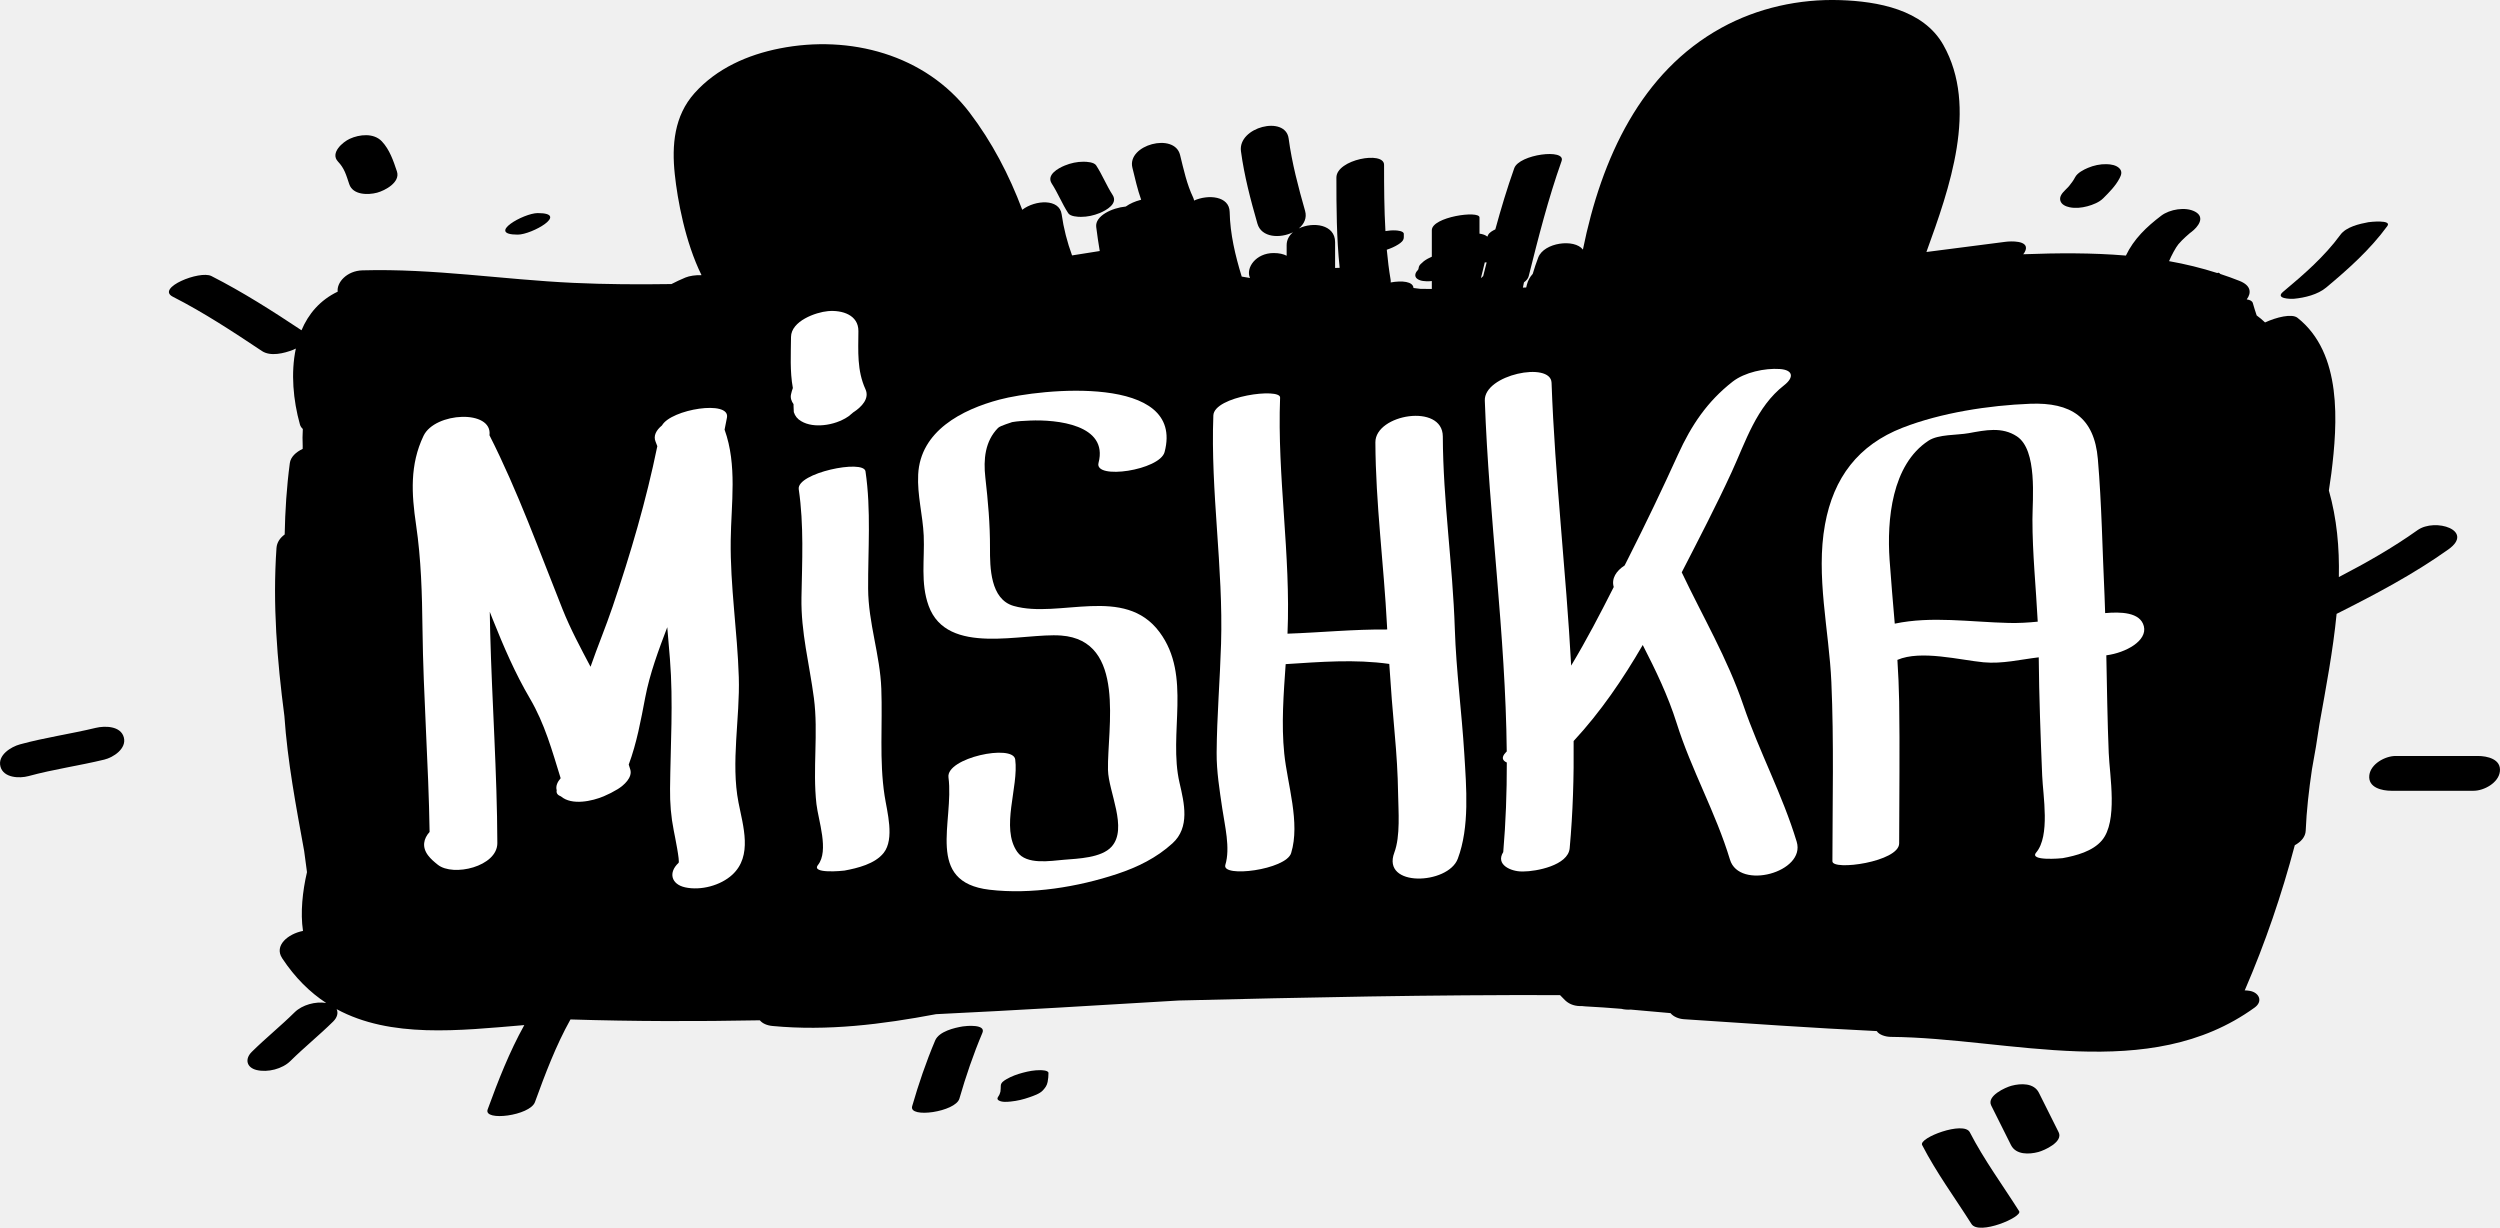
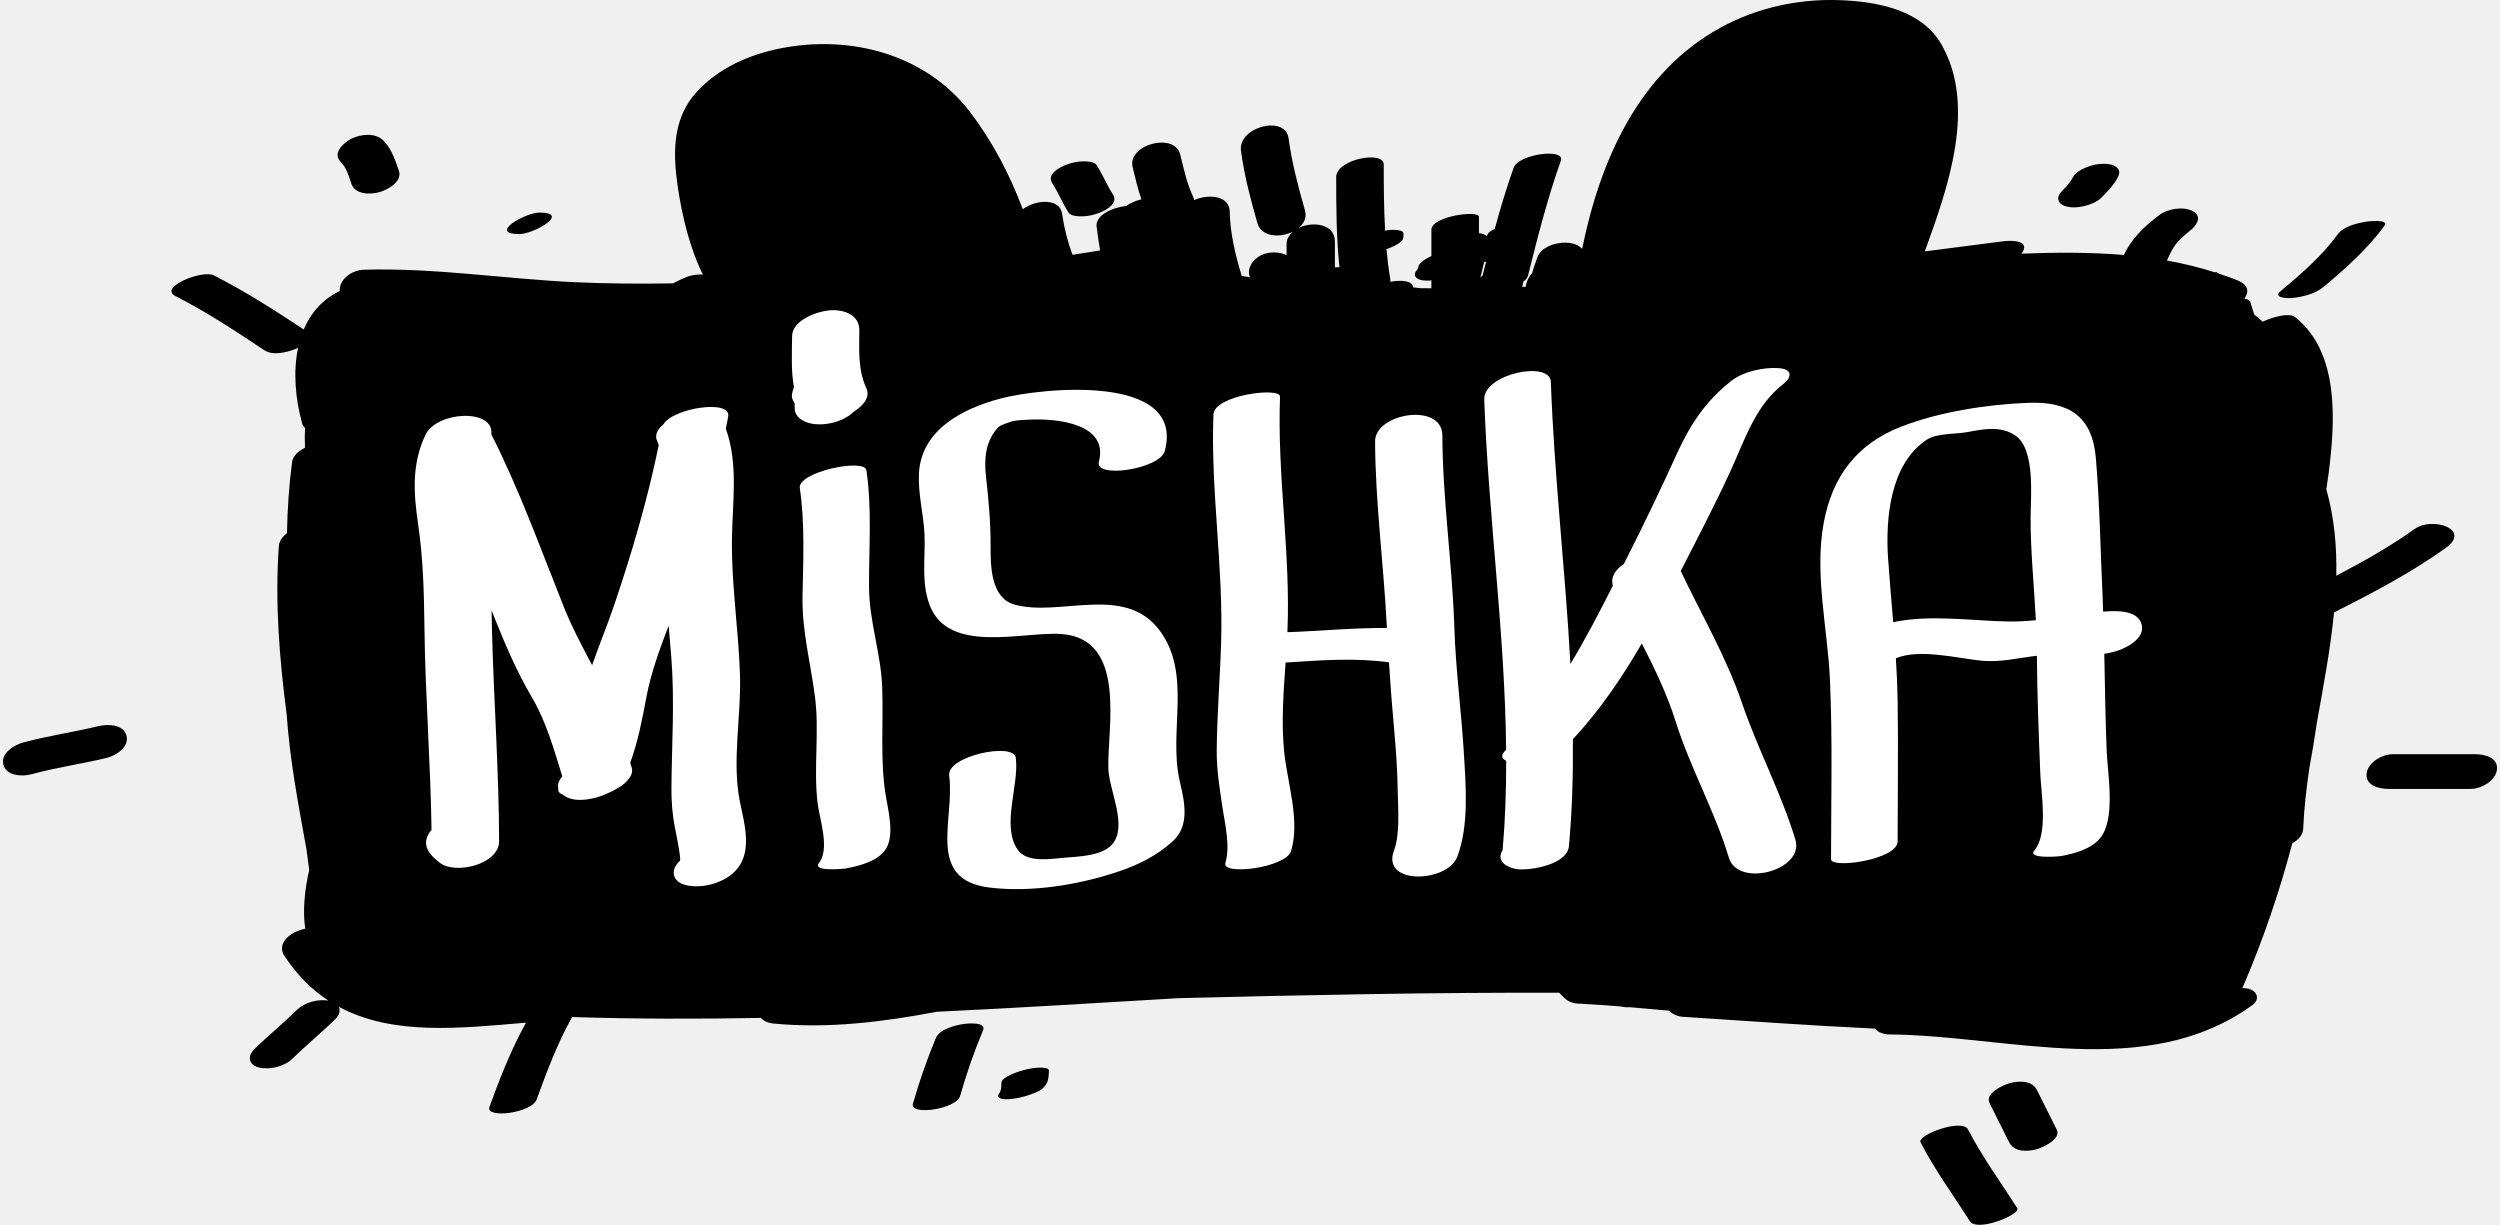
- <svg xmlns="http://www.w3.org/2000/svg" version="1.1" x="0px" y="0px" width="148.051px" height="72.707px" viewBox="0 0 148.051 72.707" enable-background="new 0 0 148.051 72.707" xml:space="preserve">
+ <svg xmlns="http://www.w3.org/2000/svg" version="1.1" x="0px" y="0px" width="149px" height="73px" viewBox="0 0 148.051 72.707" enable-background="new 0 0 148.051 72.707" xml:space="preserve">
  <g id="Layer_2">
    <g>
      <path d="M143.165,31.397c-1.481,1.055-3.053,1.942-4.657,2.777c0.037-1.747-0.119-3.465-0.591-5.127 c0.051-0.333,0.102-0.667,0.145-1.002c0.375-3.005,0.657-7.122-2.003-9.224c-0.335-0.265-1.249-0.035-1.922,0.274 c-0.157-0.151-0.322-0.289-0.496-0.415c-0.082-0.242-0.159-0.487-0.229-0.735c-0.035-0.12-0.168-0.188-0.36-0.215 c0.285-0.383,0.263-0.818-0.419-1.092c-0.378-0.152-0.759-0.287-1.143-0.413c-0.067-0.072-0.126-0.096-0.172-0.058 c-0.001,0.001-0.004,0.002-0.006,0.003c-0.938-0.3-1.893-0.533-2.859-0.705c0.138-0.331,0.396-0.813,0.552-1 c0.132-0.157,0.279-0.3,0.429-0.439c0.062-0.057,0.125-0.111,0.188-0.165c0.032-0.027,0.053-0.046,0.069-0.061 c0.02-0.014,0.046-0.034,0.084-0.062c0.38-0.288,0.846-0.865,0.221-1.202c-0.57-0.307-1.507-0.142-2.007,0.238 c-0.863,0.655-1.626,1.379-2.092,2.361c-2.01-0.169-4.05-0.155-6.079-0.078c0.062-0.076,0.112-0.158,0.141-0.25 c0.184-0.585-0.908-0.525-1.188-0.488c-1.562,0.205-3.125,0.407-4.688,0.604c1.367-3.773,3.083-8.578,1.001-12.264 c-1.19-2.106-3.906-2.579-6.098-2.652c-2.436-0.081-4.898,0.461-7.036,1.636c-4.762,2.618-7.11,7.71-8.21,13.138 c-0.497-0.657-2.301-0.425-2.645,0.468c-0.124,0.32-0.229,0.645-0.327,0.972c-0.16,0.174-0.282,0.386-0.345,0.637 c-0.015,0.056-0.027,0.111-0.041,0.167c-0.065,0.002-0.131,0.005-0.196,0.007c0.02-0.104,0.041-0.207,0.064-0.31 c0.146-0.109,0.247-0.232,0.28-0.366c0.574-2.296,1.156-4.588,1.948-6.82c0.269-0.756-2.511-0.399-2.804,0.426 c-0.424,1.193-0.786,2.403-1.12,3.622c-0.165,0.078-0.356,0.187-0.425,0.326c-0.017,0.034-0.031,0.07-0.047,0.104 c-0.107-0.093-0.271-0.151-0.466-0.178c0-0.319,0-0.639,0-0.959c0-0.432-2.823-0.034-2.823,0.757c0,0.522,0,1.046,0,1.568 c-0.167,0.072-0.327,0.158-0.472,0.266c-0.063,0.057-0.127,0.114-0.19,0.172c-0.073,0.071-0.113,0.152-0.12,0.245 c-0.007,0.026-0.013,0.053-0.023,0.078c-0.017,0.022-0.032,0.046-0.052,0.066c-0.126,0.128-0.184,0.335-0.027,0.467 c0.19,0.16,0.508,0.167,0.738,0.159c0.048-0.002,0.097-0.007,0.146-0.011c0,0.156,0,0.312,0,0.468 c-0.226-0.001-0.45-0.003-0.675-0.006l-0.411-0.051c-0.021-0.385-0.676-0.452-1.351-0.328c0.006-0.049,0.007-0.098-0.001-0.148 c-0.101-0.595-0.174-1.192-0.229-1.79c0.237-0.079,0.471-0.18,0.68-0.313c0.159-0.102,0.328-0.224,0.328-0.43 c0-0.064,0-0.13,0-0.194c0-0.18-0.412-0.204-0.499-0.208c-0.195-0.009-0.394,0.009-0.589,0.041 c-0.075-1.305-0.081-2.615-0.081-3.925c0-0.84-2.824-0.315-2.823,0.757c0,1.786,0.009,3.57,0.193,5.343 c-0.087-0.002-0.178,0.001-0.27,0.009c0-0.511,0-1.021,0-1.532c0-1.045-1.297-1.22-2.147-0.809 c0.313-0.262,0.489-0.622,0.37-1.039c-0.403-1.414-0.778-2.827-0.974-4.287c-0.188-1.394-3.017-0.677-2.824,0.756 c0.196,1.46,0.57,2.873,0.975,4.287c0.235,0.828,1.338,0.889,2.104,0.51c-0.227,0.196-0.373,0.452-0.373,0.76 c0,0.21,0,0.42,0,0.63c-0.189-0.098-0.439-0.16-0.77-0.16c-1.057,0-1.671,0.885-1.4,1.477c-0.164-0.027-0.327-0.054-0.491-0.083 c-0.382-1.248-0.686-2.514-0.714-3.83c-0.02-0.942-1.27-1.049-2.108-0.672c-0.008-0.056-0.022-0.111-0.049-0.168 c-0.385-0.804-0.567-1.674-0.78-2.533c-0.332-1.35-3.158-0.601-2.823,0.756c0.157,0.638,0.3,1.281,0.519,1.898 c-0.018,0.005-0.039,0.009-0.056,0.014c-0.3,0.081-0.601,0.205-0.854,0.387c-0.832,0.079-1.828,0.565-1.752,1.208 c0.058,0.478,0.131,0.953,0.209,1.427c-0.546,0.091-1.092,0.177-1.639,0.26c-0.289-0.787-0.499-1.601-0.618-2.443 c-0.131-0.924-1.555-0.854-2.332-0.26c-0.774-2.062-1.796-4.019-3.122-5.761c-2.621-3.439-7.097-4.613-11.242-3.794 c-1.9,0.376-3.735,1.184-5.043,2.646c-1.21,1.353-1.352,3.089-1.17,4.805c0.158,1.493,0.61,4.005,1.584,5.976 c-0.35-0.012-0.709,0.041-0.949,0.139c-0.283,0.117-0.561,0.248-0.833,0.388c-1.939,0.029-3.877,0.019-5.803-0.07 c-4.179-0.194-8.301-0.86-12.497-0.742c-0.923,0.026-1.534,0.719-1.465,1.262c-1.046,0.502-1.733,1.315-2.143,2.287 c-1.732-1.15-3.479-2.266-5.335-3.211c-0.689-0.351-3.3,0.707-2.285,1.224c1.84,0.938,3.561,2.072,5.278,3.216 c0.512,0.341,1.32,0.133,1.842-0.07c0.03-0.012,0.09-0.039,0.165-0.077c-0.306,1.44-0.157,3.067,0.241,4.493 c0.03,0.11,0.093,0.198,0.172,0.27c-0.021,0.338-0.023,0.677-0.007,1.015c-0.001,0.055-0.001,0.109-0.002,0.165 c-0.4,0.189-0.712,0.48-0.76,0.839c-0.188,1.411-0.278,2.82-0.305,4.229c-0.272,0.199-0.462,0.469-0.485,0.798 c-0.233,3.345,0.037,6.652,0.467,9.95c0.185,2.694,0.69,5.344,1.172,7.999c0.058,0.416,0.113,0.832,0.167,1.249 c-0.265,1.133-0.398,2.395-0.237,3.482c-0.881,0.171-1.729,0.866-1.233,1.617c0.765,1.158,1.644,2.018,2.606,2.649 c-0.633-0.103-1.42,0.11-1.871,0.555c-0.818,0.809-1.715,1.531-2.533,2.339c-0.429,0.424-0.314,0.935,0.289,1.078 c0.651,0.155,1.516-0.06,1.997-0.535c0.817-0.808,1.715-1.531,2.533-2.339c0.248-0.245,0.308-0.517,0.204-0.731 c3.21,1.735,7.235,1.27,11.114,0.943c-0.882,1.589-1.542,3.273-2.17,4.997c-0.262,0.719,2.507,0.373,2.801-0.436 c0.61-1.675,1.237-3.343,2.103-4.895c3.741,0.117,7.479,0.122,11.215,0.051c0.149,0.182,0.416,0.305,0.746,0.336 c3.27,0.311,6.489-0.096,9.688-0.699c4.789-0.229,9.577-0.525,14.366-0.809c7.527-0.186,15.056-0.346,22.587-0.32 c0.1,0.109,0.204,0.215,0.314,0.318c0.272,0.256,0.621,0.345,0.979,0.33c0.062,0.009,0.128,0.016,0.199,0.019 c0.714,0.036,1.428,0.087,2.141,0.145c0.156,0.04,0.341,0.059,0.559,0.046c0.002,0,0.004,0,0.005,0 c0.782,0.067,1.563,0.14,2.346,0.208c0.171,0.214,0.497,0.342,0.792,0.361c3.804,0.25,7.612,0.522,11.423,0.703 c0.14,0.229,0.536,0.34,0.82,0.343c7.067,0.06,15.278,2.804,21.558-1.736c0.501-0.362,0.273-0.877-0.264-0.984 c-0.108-0.021-0.217-0.031-0.326-0.034c0.008-0.016,0.018-0.03,0.023-0.045c1.195-2.769,2.174-5.633,2.945-8.552 c0.365-0.198,0.632-0.494,0.646-0.86c0.049-1.189,0.188-2.406,0.371-3.639c0.166-0.884,0.313-1.771,0.441-2.66 c0.387-2.169,0.806-4.367,1.018-6.541c2.28-1.147,4.538-2.335,6.622-3.819C146.562,31.417,144.213,30.651,143.165,31.397z M87.835,16.351c-0.049,0.039-0.094,0.079-0.134,0.123c0.073-0.312,0.149-0.623,0.228-0.934c0.036,0.001,0.073,0.001,0.111,0 C87.972,15.81,87.902,16.081,87.835,16.351z" />
      <path d="M63.261,12.626c0.127,0.196,0.562,0.217,0.753,0.217c0.377,0.001,0.759-0.083,1.106-0.225 c0.404-0.166,1.101-0.559,0.77-1.07c-0.363-0.562-0.609-1.19-0.975-1.754c-0.127-0.196-0.562-0.217-0.754-0.217 c-0.376-0.001-0.758,0.083-1.105,0.226c-0.404,0.165-1.101,0.558-0.77,1.069C62.649,11.434,62.896,12.063,63.261,12.626z" />
      <path d="M20.683,10.907c0.216,0.647,1.111,0.647,1.648,0.504c0.472-0.127,1.39-0.616,1.175-1.26 c-0.208-0.624-0.433-1.293-0.893-1.78c-0.479-0.507-1.324-0.417-1.902-0.151c-0.412,0.19-1.177,0.838-0.695,1.349 C20.398,9.974,20.494,10.341,20.683,10.907z" />
      <path d="M30.66,13.895c0.843,0,3.073-1.276,1.186-1.276C31.003,12.619,28.772,13.895,30.66,13.895z" />
      <path d="M122.562,12.274c0.346,0.072,0.717,0.032,1.055-0.059c0.321-0.086,0.7-0.234,0.941-0.477 c0.355-0.355,0.728-0.729,0.962-1.178c0.104-0.198,0.174-0.399-0.005-0.587c-0.188-0.197-0.507-0.245-0.763-0.251 c-0.376-0.01-0.761,0.074-1.106,0.22c-0.252,0.106-0.621,0.294-0.756,0.553c-0.098,0.186-0.218,0.353-0.351,0.513 c-0.008,0.009-0.016,0.018-0.023,0.027c-0.011,0.012-0.021,0.023-0.028,0.032c-0.064,0.067-0.13,0.133-0.195,0.199 c-0.158,0.158-0.346,0.365-0.279,0.614C122.077,12.121,122.347,12.229,122.562,12.274z" />
      <path d="M135.861,17.692c0.631-0.061,1.395-0.246,1.894-0.662c1.319-1.102,2.603-2.248,3.623-3.642 c0.288-0.393-1.049-0.243-1.118-0.23c-0.534,0.099-1.316,0.276-1.661,0.746c-0.949,1.296-2.164,2.349-3.391,3.374 C134.71,17.693,135.649,17.712,135.861,17.692z" />
      <path d="M146.74,44.769c-1.624,0-3.248,0-4.872,0c-0.616,0-1.475,0.468-1.556,1.139c-0.09,0.739,0.754,0.922,1.304,0.922 c1.624,0,3.248,0,4.871,0c0.617,0,1.475-0.468,1.557-1.139C148.134,44.952,147.29,44.769,146.74,44.769z" />
      <path d="M57.021,60.784c-0.498,0.08-1.412,0.296-1.639,0.831c-0.538,1.272-0.981,2.571-1.364,3.897 c-0.211,0.733,2.571,0.333,2.798-0.451c0.383-1.327,0.825-2.625,1.363-3.897C58.401,60.637,57.213,60.752,57.021,60.784z" />
      <path d="M61.602,63.375c-0.347-0.003-0.696,0.063-1.029,0.152c-0.333,0.089-0.67,0.207-0.968,0.383 c-0.141,0.084-0.338,0.2-0.338,0.39c-0.001,0.116-0.007,0.231-0.021,0.346c-0.025,0.103-0.06,0.2-0.125,0.286 c0.004-0.004,0.008-0.009,0.012-0.014c-0.064,0.082-0.108,0.179,0.018,0.253c0.196,0.114,0.502,0.083,0.712,0.062 c0.374-0.037,0.745-0.127,1.099-0.252c0.243-0.085,0.613-0.207,0.795-0.407c0.149-0.164,0.241-0.286,0.284-0.501 c0.035-0.177,0.05-0.349,0.05-0.529C62.09,63.378,61.669,63.376,61.602,63.375z" />
      <path d="M116.652,67.051c-0.354-0.686-3.043,0.331-2.823,0.757c0.844,1.638,1.939,3.122,2.923,4.677 c0.436,0.689,3.04-0.414,2.823-0.757C118.593,70.174,117.496,68.689,116.652,67.051z" />
      <path d="M120.744,64.713c-0.294-0.588-1.067-0.563-1.624-0.414c-0.35,0.094-1.485,0.598-1.199,1.17 c0.39,0.78,0.779,1.559,1.169,2.339c0.294,0.588,1.068,0.562,1.624,0.414c0.35-0.094,1.486-0.598,1.199-1.171 C121.523,66.272,121.134,65.493,120.744,64.713z" />
      <path d="M5.668,43.105c-1.486,0.359-3.006,0.571-4.481,0.975c-0.537,0.146-1.342,0.641-1.16,1.318 c0.181,0.675,1.128,0.709,1.664,0.562c1.476-0.403,2.995-0.615,4.482-0.975c0.541-0.13,1.338-0.651,1.16-1.318 C7.148,42.982,6.209,42.975,5.668,43.105z" />
    </g>
  </g>
  <g id="Layer_1">
    <g>
      <path fill="#FFFFFF" d="M43.752,40.106c-0.083-2.707-0.514-5.396-0.479-8.108c0.028-2.194,0.393-4.45-0.363-6.554 c0.047-0.239,0.097-0.477,0.141-0.717c0.195-1.055-3.3-0.497-3.849,0.468c-0.346,0.283-0.523,0.621-0.377,0.965 c0.037,0.087,0.069,0.175,0.102,0.263c-0.662,3.233-1.584,6.364-2.645,9.498c-0.406,1.199-0.896,2.37-1.31,3.565 c-0.587-1.114-1.181-2.214-1.658-3.408c-1.386-3.464-2.636-6.965-4.326-10.299c0.192-1.543-3.232-1.381-3.907,0.032 c-0.816,1.709-0.711,3.434-0.442,5.262c0.303,2.061,0.356,4.086,0.381,6.167c0.048,4.012,0.361,8.016,0.421,12.027 c-0.357,0.397-0.466,0.889-0.092,1.388c0.163,0.217,0.365,0.385,0.576,0.554c0.913,0.73,3.533,0.108,3.528-1.283 c-0.014-4.16-0.314-8.312-0.424-12.471c-0.011-0.407-0.018-0.814-0.024-1.222c0.058,0.146,0.115,0.293,0.173,0.438 c0.646,1.618,1.322,3.191,2.205,4.696c0.876,1.491,1.315,3.092,1.819,4.719c-0.19,0.219-0.305,0.467-0.234,0.715 c-0.04,0.181,0.071,0.294,0.253,0.363c0.645,0.552,1.858,0.277,2.532-0.007c0.29-0.122,0.566-0.263,0.834-0.427 c0.348-0.215,0.891-0.686,0.735-1.17c-0.03-0.093-0.059-0.187-0.088-0.281c0.475-1.281,0.716-2.612,0.975-3.965 c0.275-1.441,0.789-2.805,1.307-4.171c0.053,0.625,0.107,1.249,0.157,1.872c0.206,2.577,0.033,5.118,0.008,7.696 c-0.009,0.854,0.054,1.648,0.221,2.484c0.068,0.345,0.37,1.824,0.283,1.904c-0.617,0.57-0.438,1.268,0.389,1.45 c0.923,0.203,2.1-0.106,2.795-0.749c1.209-1.117,0.638-2.871,0.364-4.28C43.273,45.158,43.826,42.512,43.752,40.106z" />
      <path fill="#FFFFFF" d="M52.192,40.788c-0.074-2.007-0.771-3.897-0.781-5.925c-0.011-2.327,0.183-4.635-0.156-6.949 c-0.107-0.732-4.093,0.101-3.953,1.059c0.312,2.129,0.199,4.268,0.161,6.412c-0.037,2.063,0.472,3.934,0.737,5.958 c0.271,2.073-0.085,4.195,0.15,6.271c0.11,0.971,0.758,2.768,0.09,3.612c-0.424,0.537,1.482,0.345,1.568,0.33 c0.775-0.143,1.809-0.395,2.324-1.048c0.659-0.835,0.198-2.448,0.054-3.387C52.066,45.041,52.271,42.885,52.192,40.788z" />
      <path fill="#FFFFFF" d="M68.671,37.438c-2.081-2.809-5.943-0.787-8.64-1.554c-1.39-0.396-1.407-2.292-1.403-3.428 c0.004-1.439-0.115-2.757-0.276-4.184c-0.119-1.061-0.024-2.14,0.753-2.93c0.143-0.146,0.866-0.339,0.817-0.342 c0.356-0.062,0.683-0.077,1.077-0.094c1.562-0.067,4.654,0.234,4.056,2.506c-0.269,1.019,3.629,0.435,3.913-0.643 c1.224-4.64-7.352-3.749-9.774-3.106c-2.231,0.592-4.692,1.862-4.819,4.438c-0.062,1.23,0.274,2.401,0.328,3.62 c0.061,1.403-0.2,2.802,0.291,4.155c1.092,3.01,5.57,1.59,7.849,1.761c3.88,0.29,2.722,5.519,2.772,7.955 c0.027,1.3,1.192,3.461,0.213,4.549c-0.601,0.668-2,0.706-2.817,0.774c-0.821,0.069-2.221,0.315-2.768-0.465 c-1.002-1.431,0.093-3.834-0.121-5.474c-0.122-0.933-4.104-0.096-3.953,1.059c0.346,2.651-1.412,6.2,2.424,6.655 c2.464,0.293,5.238-0.162,7.568-0.936c1.207-0.4,2.328-0.951,3.272-1.81c1.045-0.949,0.701-2.369,0.421-3.579 C69.172,43.422,70.593,40.032,68.671,37.438z" />
      <path fill="#FFFFFF" d="M86.155,37.248c-0.122-3.812-0.696-7.582-0.711-11.4c-0.009-1.989-4-1.317-3.993,0.346 c0.015,3.641,0.501,7.232,0.688,10.862c0.003,0.074,0.008,0.148,0.012,0.223c-1.967-0.018-3.934,0.179-5.905,0.248 c0.203-4.675-0.617-9.311-0.438-13.983c0.022-0.587-3.909-0.091-3.953,1.059c-0.172,4.516,0.593,8.997,0.457,13.514 c-0.064,2.155-0.247,4.303-0.262,6.46c-0.008,1.105,0.173,2.204,0.332,3.293c0.147,1.008,0.488,2.352,0.183,3.349 c-0.238,0.779,3.594,0.293,3.897-0.701c0.55-1.794-0.224-4.076-0.408-5.892c-0.177-1.74-0.04-3.53,0.084-5.296 c2.048-0.131,4.096-0.3,6.135-0.012c0.091,1.391,0.197,2.779,0.325,4.172c0.106,1.168,0.181,2.334,0.198,3.507 c0.016,1.028,0.143,2.519-0.223,3.492c-0.78,2.075,3.179,1.906,3.757,0.368c0.71-1.887,0.507-4.237,0.386-6.22 C86.565,42.169,86.235,39.717,86.155,37.248z" />
      <path fill="#FFFFFF" d="M103.242,41.762c-0.948-2.783-2.395-5.224-3.649-7.868c1.01-1.967,2.036-3.935,2.959-5.942 c0.838-1.824,1.459-3.854,3.107-5.139c0.579-0.451,0.555-0.904-0.258-0.96c-0.883-0.061-2.083,0.194-2.795,0.749 c-1.498,1.168-2.448,2.587-3.229,4.307c-0.94,2.069-1.914,4.101-2.94,6.13c-0.074,0.149-0.15,0.298-0.226,0.448 c-0.494,0.318-0.792,0.769-0.645,1.277c-0.798,1.578-1.614,3.146-2.521,4.653c-0.302-5.584-0.963-11.162-1.161-16.751 c-0.045-1.281-4.007-0.484-3.953,1.059c0.246,6.93,1.23,13.845,1.299,20.775c-0.017,0.017-0.032,0.034-0.049,0.051 c-0.303,0.311-0.191,0.498,0.053,0.606c0.002,1.767-0.06,3.534-0.211,5.303c-0.477,0.752,0.467,1.149,1.094,1.149 c0.033,0,0.065,0,0.098,0c0.746,0,2.649-0.353,2.742-1.376c0.193-2.119,0.254-4.234,0.234-6.349 c1.605-1.731,2.916-3.663,4.093-5.687c0.766,1.494,1.495,3,2.007,4.625c0.868,2.766,2.32,5.308,3.159,8.087 c0.55,1.822,4.497,0.745,3.952-1.059C105.563,47.072,104.177,44.505,103.242,41.762z" />
      <path fill="#FFFFFF" d="M126.96,37.085c-0.212-0.84-1.385-0.857-2.292-0.777c-0.013-0.338-0.021-0.677-0.036-1.016 c-0.127-2.686-0.168-5.428-0.396-8.105c-0.211-2.479-1.599-3.368-4.008-3.276c-2.438,0.093-5.277,0.532-7.55,1.416 c-2.632,1.023-4.096,2.961-4.601,5.733c-0.555,3.041,0.242,6.275,0.377,9.331c0.155,3.535,0.066,7.078,0.062,10.614 c0,0.579,3.952,0.031,3.953-1.059c0.003-2.801,0.043-5.602,0-8.402c-0.014-0.826-0.052-1.647-0.104-2.466 c1.382-0.599,3.721,0.013,5.097,0.143c1.117,0.105,2.188-0.167,3.273-0.294c0.021,2.333,0.108,4.678,0.204,7.008 c0.049,1.194,0.481,3.563-0.356,4.552c-0.44,0.521,1.493,0.347,1.568,0.333c0.801-0.147,1.777-0.404,2.324-1.05 c0.958-1.13,0.46-3.824,0.405-5.173c-0.079-1.928-0.103-3.859-0.143-5.789C125.903,38.656,127.177,37.943,126.96,37.085z M112.208,36.933c-0.104-1.257-0.219-2.513-0.306-3.777c-0.161-2.352,0.118-5.634,2.31-7.062c0.587-0.383,1.691-0.317,2.377-0.442 c0.979-0.177,1.974-0.393,2.855,0.192c1.221,0.81,0.92,3.69,0.918,4.913c-0.002,2.024,0.21,4.038,0.313,6.058 c-0.558,0.056-1.122,0.09-1.698,0.077C116.67,36.837,114.393,36.474,112.208,36.933z" />
      <path fill="#FFFFFF" d="M48.771,25.176c0.526-0.051,1.055-0.229,1.49-0.529c0.087-0.073,0.173-0.146,0.26-0.219 c0.524-0.338,0.979-0.834,0.734-1.373c-0.509-1.115-0.428-2.251-0.42-3.445c0.007-0.966-0.972-1.257-1.797-1.185 c-0.729,0.064-2.188,0.586-2.194,1.534c-0.007,1.002-0.072,2.034,0.11,3.02c-0.049,0.113-0.075,0.241-0.105,0.358 c-0.056,0.214,0.016,0.424,0.144,0.595c0,0.045,0.002,0.09,0.002,0.135c0.005,0.113,0.011,0.226,0.015,0.338 c0.074,0.235,0.218,0.413,0.433,0.535C47.833,25.176,48.327,25.219,48.771,25.176z" />
    </g>
  </g>
</svg>
